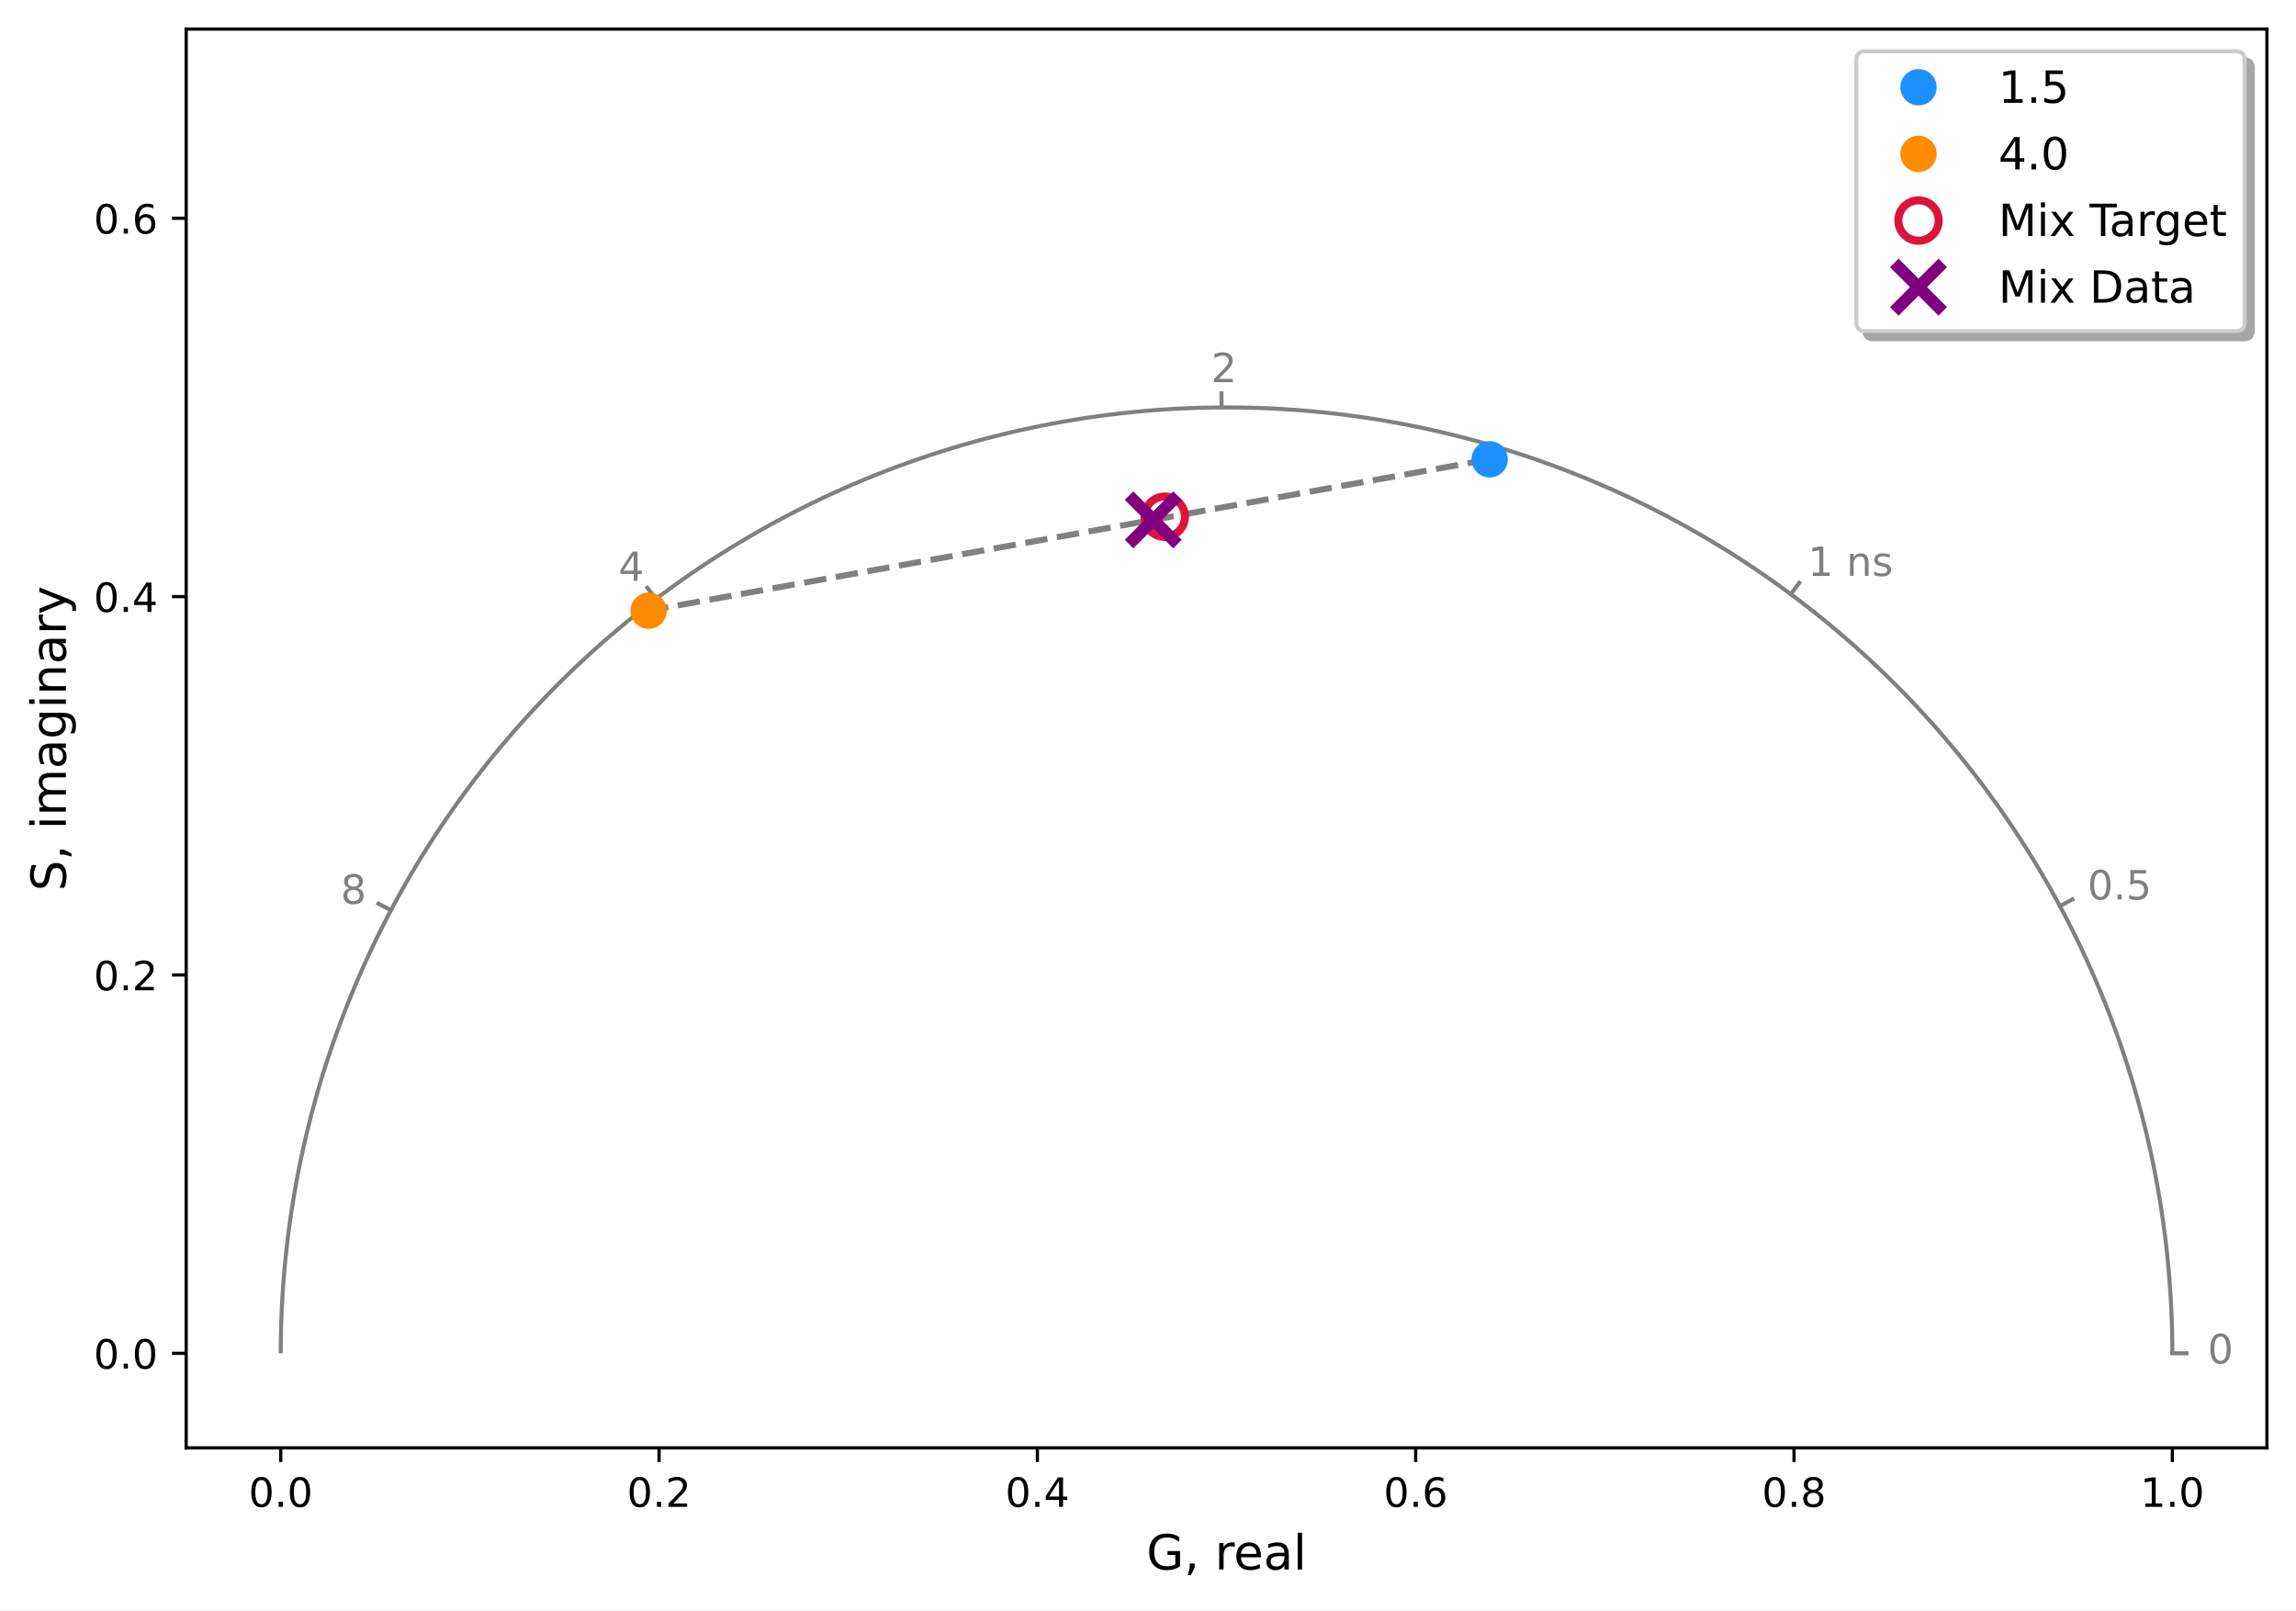
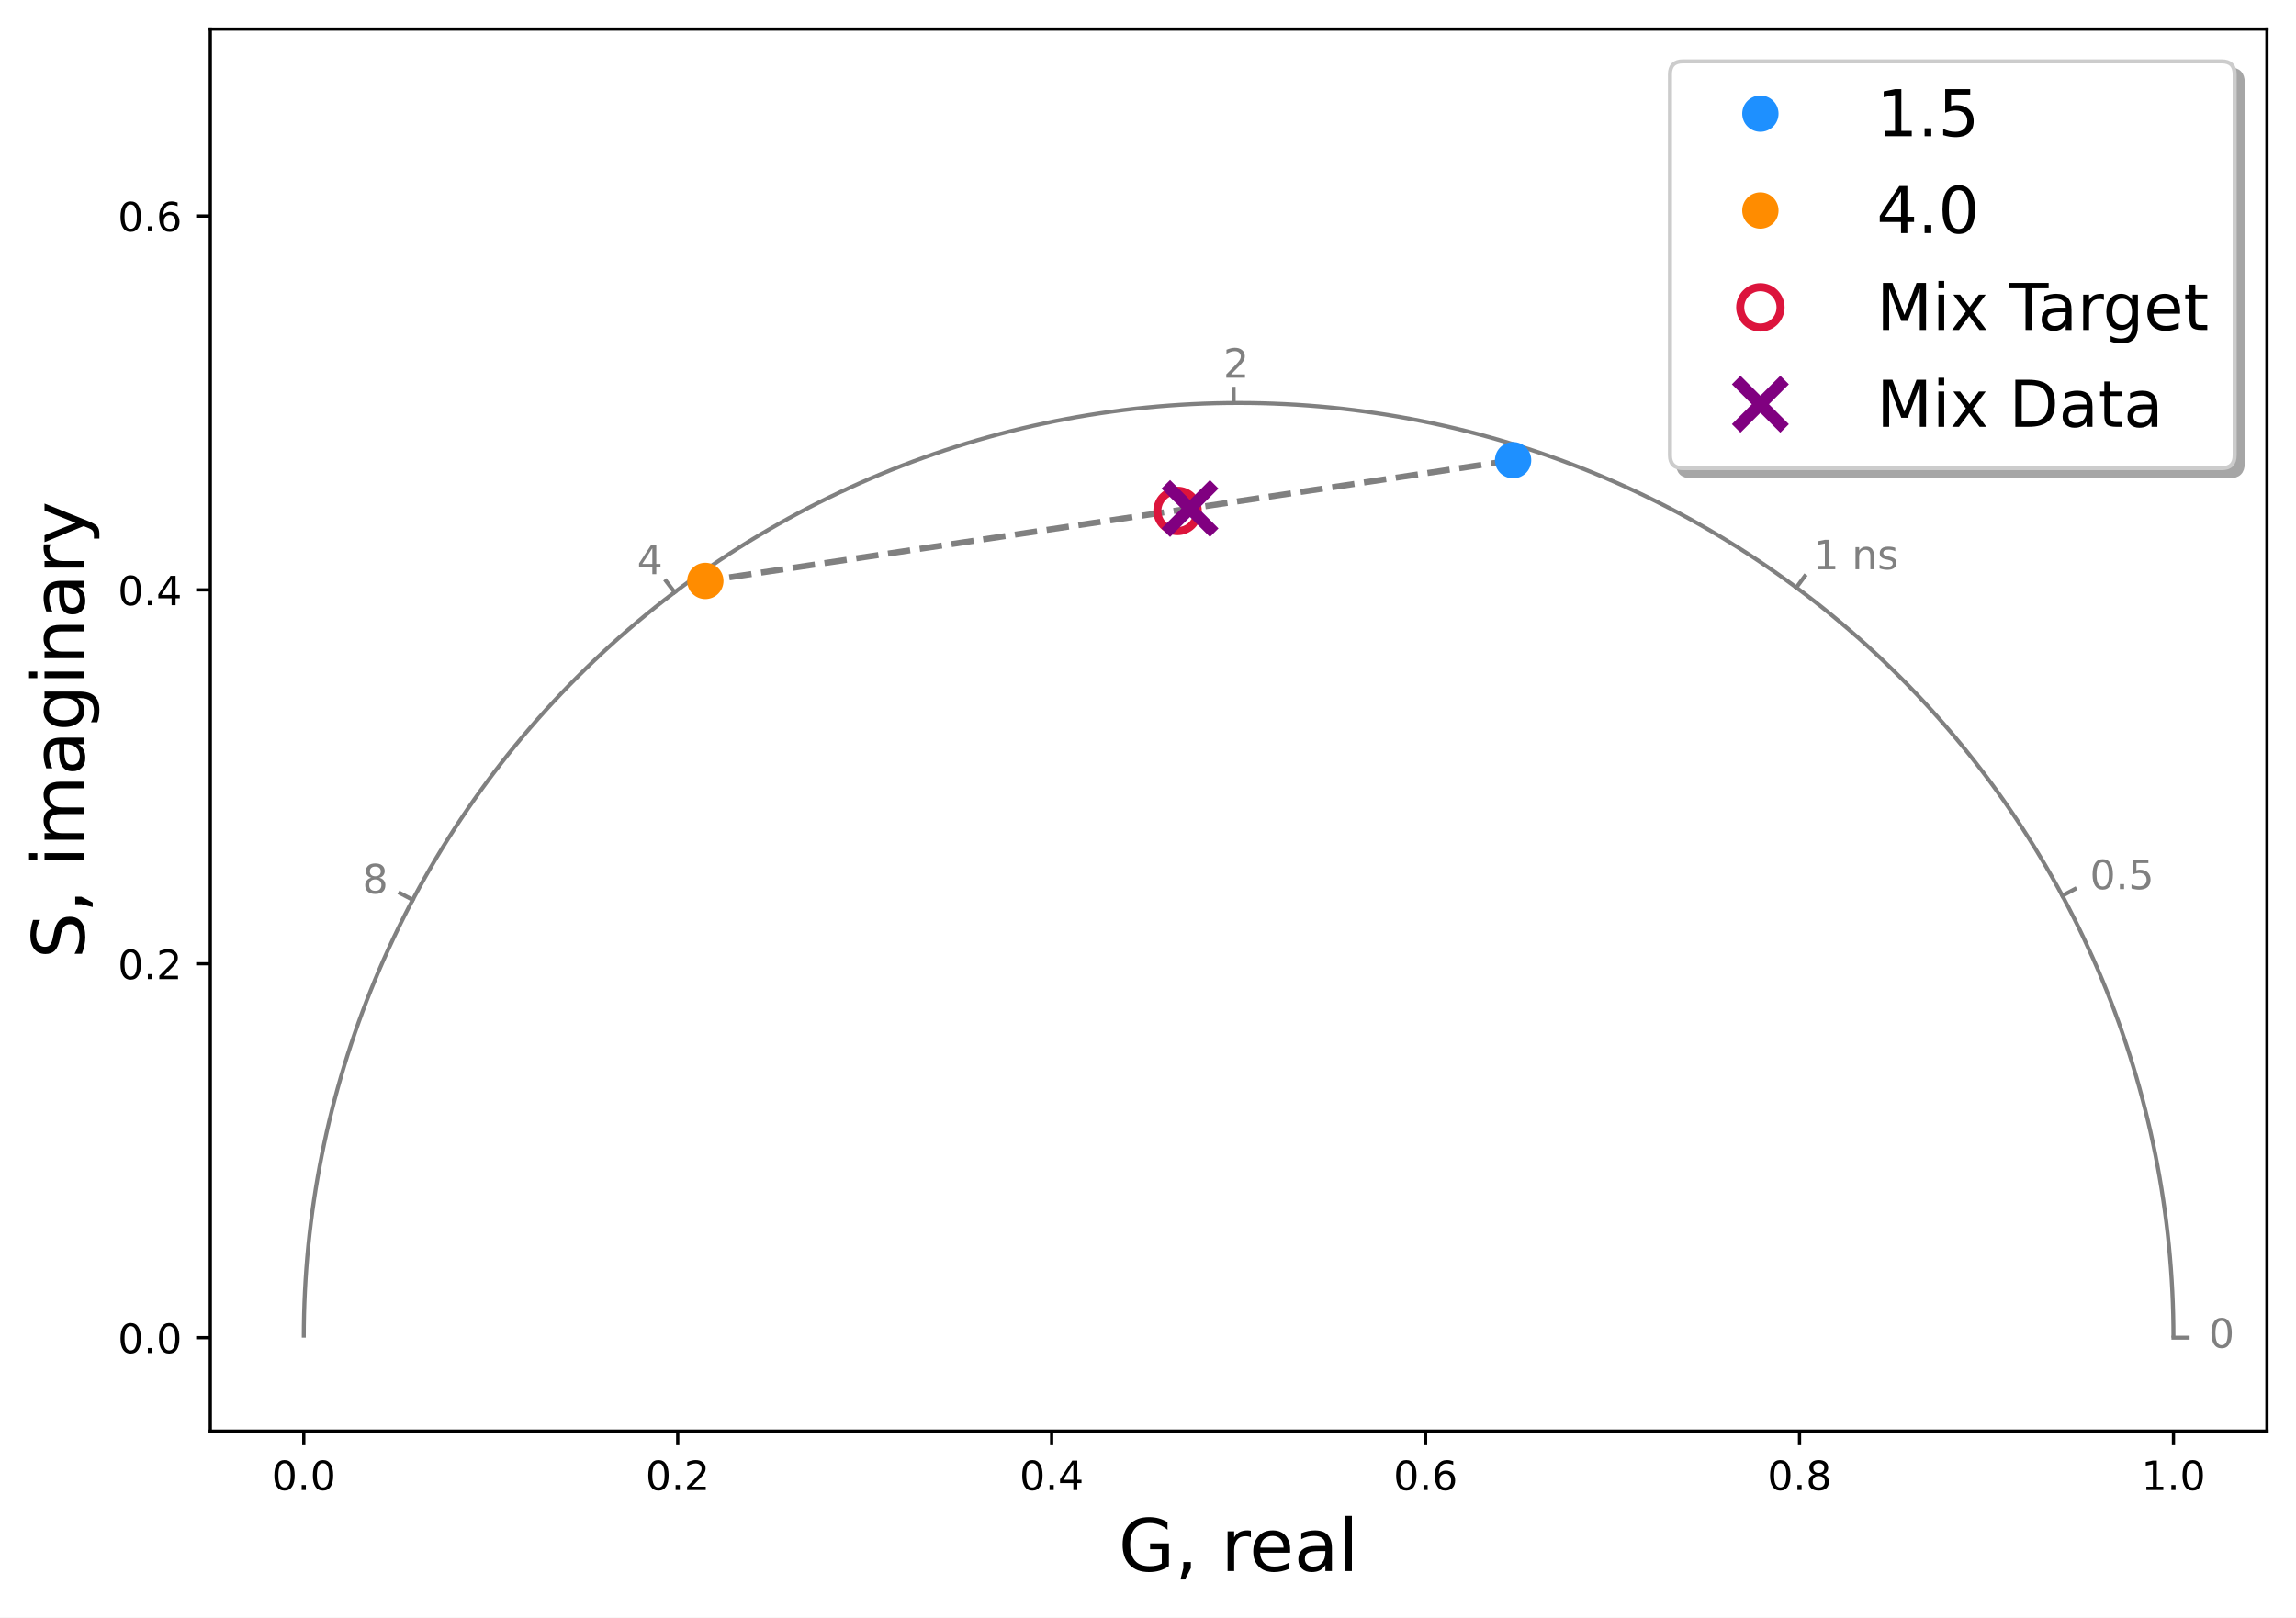
- <svg xmlns="http://www.w3.org/2000/svg" xmlns:xlink="http://www.w3.org/1999/xlink" width="568.621pt" height="398.754pt" viewBox="0 0 568.621 398.754" version="1.1">
+ <svg xmlns="http://www.w3.org/2000/svg" xmlns:xlink="http://www.w3.org/1999/xlink" width="568.86pt" height="400.826pt" viewBox="0 0 568.86 400.826" version="1.1">
  <defs>
    <style type="text/css">*{stroke-linejoin: round; stroke-linecap: butt}</style>
  </defs>
  <g id="figure_1">
    <g id="patch_1">
-       <path d="M 0 398.754  L 568.621 398.754  L 568.621 0  L 0 0  z " style="fill: #ffffff" />
+       <path d="M 0 400.826  L 568.86 400.826  L 568.86 0  L 0 0  z " style="fill: #ffffff" />
    </g>
    <g id="axes_1">
      <g id="patch_2">
-         <path d="M 46.104 358.553  L 561.421 358.553  L 561.421 7.2  L 46.104 7.2  z " style="fill: #ffffff" />
+         <path d="M 52.105 354.624  L 561.66 354.624  L 561.66 7.2  L 52.105 7.2  z " style="fill: #ffffff" />
      </g>
      <g id="line2d_1">
-         <path d="M 368.928 113.74  L 160.642 151.223  " clip-path="url(#pb2f915b8cf)" style="fill: none; stroke-dasharray: 5.55,2.4; stroke-dashoffset: 0; stroke: #808080; stroke-width: 1.5" />
+         <path d="M 374.886 114.03  L 174.755 143.951  " clip-path="url(#pb31dab078c)" style="fill: none; stroke-dasharray: 5.55,2.4; stroke-dashoffset: 0; stroke: #808080; stroke-width: 1.5" />
      </g>
      <g id="matplotlib.axis_1">
        <g id="xtick_1">
          <g id="line2d_2">
            <defs>
-               <path id="m8ce0645a5c" d="M 0 0  L 0 3.5  " style="stroke: #000000; stroke-width: 0.8" />
-             </defs>
-             <g>
-               <use xlink:href="#m8ce0645a5c" x="69.528" y="358.553" style="stroke: #000000; stroke-width: 0.8" />
+               <path id="m53e8ad2585" d="M 0 0  L 0 3.5  " style="stroke: #000000; stroke-width: 0.8" />
+             </defs>
+             <g>
+               <use xlink:href="#m53e8ad2585" x="75.266" y="354.624" style="stroke: #000000; stroke-width: 0.8" />
            </g>
          </g>
          <g id="text_1">
-             <g transform="translate(61.57601 373.1503) scale(0.1 -0.1)">
+             <g transform="translate(67.31459 369.2221) scale(0.1 -0.1)">
              <defs>
                <path id="DejaVuSans-13" d="M 2034 4250  Q 1547 4250 1301 3770  Q 1056 3291 1056 2328  Q 1056 1369 1301 889  Q 1547 409 2034 409  Q 2525 409 2770 889  Q 3016 1369 3016 2328  Q 3016 3291 2770 3770  Q 2525 4250 2034 4250  z M 2034 4750  Q 2819 4750 3233 4129  Q 3647 3509 3647 2328  Q 3647 1150 3233 529  Q 2819 -91 2034 -91  Q 1250 -91 836 529  Q 422 1150 422 2328  Q 422 3509 836 4129  Q 1250 4750 2034 4750  z " transform="scale(0.015625)" />
                <path id="DejaVuSans-11" d="M 684 794  L 1344 794  L 1344 0  L 684 0  L 684 794  z " transform="scale(0.015625)" />
              </defs>
              <use xlink:href="#DejaVuSans-13" />
              <use xlink:href="#DejaVuSans-11" transform="translate(63.625 0)" />
              <use xlink:href="#DejaVuSans-13" transform="translate(95.40625 0)" />
            </g>
          </g>
        </g>
        <g id="xtick_2">
          <g id="line2d_3">
            <g>
-               <use xlink:href="#m8ce0645a5c" x="163.222" y="358.553" style="stroke: #000000; stroke-width: 0.8" />
+               <use xlink:href="#m53e8ad2585" x="167.913" y="354.624" style="stroke: #000000; stroke-width: 0.8" />
            </g>
          </g>
          <g id="text_2">
-             <g transform="translate(155.27 373.1503) scale(0.1 -0.1)">
+             <g transform="translate(159.9611 369.2221) scale(0.1 -0.1)">
              <defs>
                <path id="DejaVuSans-15" d="M 1228 531  L 3431 531  L 3431 0  L 469 0  L 469 531  Q 828 903 1448 1529  Q 2069 2156 2228 2338  Q 2531 2678 2651 2914  Q 2772 3150 2772 3378  Q 2772 3750 2511 3984  Q 2250 4219 1831 4219  Q 1534 4219 1204 4116  Q 875 4013 500 3803  L 500 4441  Q 881 4594 1212 4672  Q 1544 4750 1819 4750  Q 2544 4750 2975 4387  Q 3406 4025 3406 3419  Q 3406 3131 3298 2873  Q 3191 2616 2906 2266  Q 2828 2175 2409 1742  Q 1991 1309 1228 531  z " transform="scale(0.015625)" />
              </defs>
              <use xlink:href="#DejaVuSans-13" />
              <use xlink:href="#DejaVuSans-11" transform="translate(63.625 0)" />
              <use xlink:href="#DejaVuSans-15" transform="translate(95.40625 0)" />
            </g>
          </g>
        </g>
        <g id="xtick_3">
          <g id="line2d_4">
            <g>
-               <use xlink:href="#m8ce0645a5c" x="256.916" y="358.553" style="stroke: #000000; stroke-width: 0.8" />
+               <use xlink:href="#m53e8ad2585" x="260.559" y="354.624" style="stroke: #000000; stroke-width: 0.8" />
            </g>
          </g>
          <g id="text_3">
-             <g transform="translate(248.9641 373.1503) scale(0.1 -0.1)">
+             <g transform="translate(252.6076 369.2221) scale(0.1 -0.1)">
              <defs>
                <path id="DejaVuSans-17" d="M 2419 4116  L 825 1625  L 2419 1625  L 2419 4116  z M 2253 4666  L 3047 4666  L 3047 1625  L 3713 1625  L 3713 1100  L 3047 1100  L 3047 0  L 2419 0  L 2419 1100  L 313 1100  L 313 1709  L 2253 4666  z " transform="scale(0.015625)" />
              </defs>
              <use xlink:href="#DejaVuSans-13" />
              <use xlink:href="#DejaVuSans-11" transform="translate(63.625 0)" />
              <use xlink:href="#DejaVuSans-17" transform="translate(95.40625 0)" />
            </g>
          </g>
        </g>
        <g id="xtick_4">
          <g id="line2d_5">
            <g>
-               <use xlink:href="#m8ce0645a5c" x="350.61" y="358.553" style="stroke: #000000; stroke-width: 0.8" />
+               <use xlink:href="#m53e8ad2585" x="353.206" y="354.624" style="stroke: #000000; stroke-width: 0.8" />
            </g>
          </g>
          <g id="text_4">
-             <g transform="translate(342.6581 373.1503) scale(0.1 -0.1)">
+             <g transform="translate(345.2541 369.2221) scale(0.1 -0.1)">
              <defs>
                <path id="DejaVuSans-19" d="M 2113 2584  Q 1688 2584 1439 2293  Q 1191 2003 1191 1497  Q 1191 994 1439 701  Q 1688 409 2113 409  Q 2538 409 2786 701  Q 3034 994 3034 1497  Q 3034 2003 2786 2293  Q 2538 2584 2113 2584  z M 3366 4563  L 3366 3988  Q 3128 4100 2886 4159  Q 2644 4219 2406 4219  Q 1781 4219 1451 3797  Q 1122 3375 1075 2522  Q 1259 2794 1537 2939  Q 1816 3084 2150 3084  Q 2853 3084 3261 2657  Q 3669 2231 3669 1497  Q 3669 778 3244 343  Q 2819 -91 2113 -91  Q 1303 -91 875 529  Q 447 1150 447 2328  Q 447 3434 972 4092  Q 1497 4750 2381 4750  Q 2619 4750 2861 4703  Q 3103 4656 3366 4563  z " transform="scale(0.015625)" />
              </defs>
              <use xlink:href="#DejaVuSans-13" />
              <use xlink:href="#DejaVuSans-11" transform="translate(63.625 0)" />
              <use xlink:href="#DejaVuSans-19" transform="translate(95.40625 0)" />
            </g>
          </g>
        </g>
        <g id="xtick_5">
          <g id="line2d_6">
            <g>
-               <use xlink:href="#m8ce0645a5c" x="444.304" y="358.553" style="stroke: #000000; stroke-width: 0.8" />
+               <use xlink:href="#m53e8ad2585" x="445.852" y="354.624" style="stroke: #000000; stroke-width: 0.8" />
            </g>
          </g>
          <g id="text_5">
-             <g transform="translate(436.3521 373.1503) scale(0.1 -0.1)">
+             <g transform="translate(437.9006 369.2221) scale(0.1 -0.1)">
              <defs>
                <path id="DejaVuSans-1b" d="M 2034 2216  Q 1584 2216 1326 1975  Q 1069 1734 1069 1313  Q 1069 891 1326 650  Q 1584 409 2034 409  Q 2484 409 2743 651  Q 3003 894 3003 1313  Q 3003 1734 2745 1975  Q 2488 2216 2034 2216  z M 1403 2484  Q 997 2584 770 2862  Q 544 3141 544 3541  Q 544 4100 942 4425  Q 1341 4750 2034 4750  Q 2731 4750 3128 4425  Q 3525 4100 3525 3541  Q 3525 3141 3298 2862  Q 3072 2584 2669 2484  Q 3125 2378 3379 2068  Q 3634 1759 3634 1313  Q 3634 634 3220 271  Q 2806 -91 2034 -91  Q 1263 -91 848 271  Q 434 634 434 1313  Q 434 1759 690 2068  Q 947 2378 1403 2484  z M 1172 3481  Q 1172 3119 1398 2916  Q 1625 2713 2034 2713  Q 2441 2713 2670 2916  Q 2900 3119 2900 3481  Q 2900 3844 2670 4047  Q 2441 4250 2034 4250  Q 1625 4250 1398 4047  Q 1172 3844 1172 3481  z " transform="scale(0.015625)" />
              </defs>
              <use xlink:href="#DejaVuSans-13" />
              <use xlink:href="#DejaVuSans-11" transform="translate(63.625 0)" />
              <use xlink:href="#DejaVuSans-1b" transform="translate(95.40625 0)" />
            </g>
          </g>
        </g>
        <g id="xtick_6">
          <g id="line2d_7">
            <g>
-               <use xlink:href="#m8ce0645a5c" x="537.998" y="358.553" style="stroke: #000000; stroke-width: 0.8" />
+               <use xlink:href="#m53e8ad2585" x="538.499" y="354.624" style="stroke: #000000; stroke-width: 0.8" />
            </g>
          </g>
          <g id="text_6">
-             <g transform="translate(530.0462 373.1503) scale(0.1 -0.1)">
+             <g transform="translate(530.5471 369.2221) scale(0.1 -0.1)">
              <defs>
                <path id="DejaVuSans-14" d="M 794 531  L 1825 531  L 1825 4091  L 703 3866  L 703 4441  L 1819 4666  L 2450 4666  L 2450 531  L 3481 531  L 3481 0  L 794 0  L 794 531  z " transform="scale(0.015625)" />
              </defs>
              <use xlink:href="#DejaVuSans-14" />
              <use xlink:href="#DejaVuSans-11" transform="translate(63.625 0)" />
              <use xlink:href="#DejaVuSans-13" transform="translate(95.40625 0)" />
            </g>
          </g>
        </g>
        <g id="text_7">
-           <g transform="translate(283.9298 388.6708) scale(0.12 -0.12)">
+           <g transform="translate(277.1332 389.3016) scale(0.18 -0.18)">
            <defs>
              <path id="DejaVuSans-2a" d="M 3809 666  L 3809 1919  L 2778 1919  L 2778 2438  L 4434 2438  L 4434 434  Q 4069 175 3628 42  Q 3188 -91 2688 -91  Q 1594 -91 976 548  Q 359 1188 359 2328  Q 359 3472 976 4111  Q 1594 4750 2688 4750  Q 3144 4750 3555 4637  Q 3966 4525 4313 4306  L 4313 3634  Q 3963 3931 3569 4081  Q 3175 4231 2741 4231  Q 1884 4231 1454 3753  Q 1025 3275 1025 2328  Q 1025 1384 1454 906  Q 1884 428 2741 428  Q 3075 428 3337 486  Q 3600 544 3809 666  z " transform="scale(0.015625)" />
              <path id="DejaVuSans-f" d="M 750 794  L 1409 794  L 1409 256  L 897 -744  L 494 -744  L 750 256  L 750 794  z " transform="scale(0.015625)" />
              <path id="DejaVuSans-3" transform="scale(0.015625)" />
              <path id="DejaVuSans-55" d="M 2631 2963  Q 2534 3019 2420 3045  Q 2306 3072 2169 3072  Q 1681 3072 1420 2755  Q 1159 2438 1159 1844  L 1159 0  L 581 0  L 581 3500  L 1159 3500  L 1159 2956  Q 1341 3275 1631 3429  Q 1922 3584 2338 3584  Q 2397 3584 2469 3576  Q 2541 3569 2628 3553  L 2631 2963  z " transform="scale(0.015625)" />
              <path id="DejaVuSans-48" d="M 3597 1894  L 3597 1613  L 953 1613  Q 991 1019 1311 708  Q 1631 397 2203 397  Q 2534 397 2845 478  Q 3156 559 3463 722  L 3463 178  Q 3153 47 2828 -22  Q 2503 -91 2169 -91  Q 1331 -91 842 396  Q 353 884 353 1716  Q 353 2575 817 3079  Q 1281 3584 2069 3584  Q 2775 3584 3186 3129  Q 3597 2675 3597 1894  z M 3022 2063  Q 3016 2534 2758 2815  Q 2500 3097 2075 3097  Q 1594 3097 1305 2825  Q 1016 2553 972 2059  L 3022 2063  z " transform="scale(0.015625)" />
              <path id="DejaVuSans-44" d="M 2194 1759  Q 1497 1759 1228 1600  Q 959 1441 959 1056  Q 959 750 1161 570  Q 1363 391 1709 391  Q 2188 391 2477 730  Q 2766 1069 2766 1631  L 2766 1759  L 2194 1759  z M 3341 1997  L 3341 0  L 2766 0  L 2766 531  Q 2569 213 2275 61  Q 1981 -91 1556 -91  Q 1019 -91 701 211  Q 384 513 384 1019  Q 384 1609 779 1909  Q 1175 2209 1959 2209  L 2766 2209  L 2766 2266  Q 2766 2663 2505 2880  Q 2244 3097 1772 3097  Q 1472 3097 1187 3025  Q 903 2953 641 2809  L 641 3341  Q 956 3463 1253 3523  Q 1550 3584 1831 3584  Q 2591 3584 2966 3190  Q 3341 2797 3341 1997  z " transform="scale(0.015625)" />
              <path id="DejaVuSans-4f" d="M 603 4863  L 1178 4863  L 1178 0  L 603 0  L 603 4863  z " transform="scale(0.015625)" />
            </defs>
            <use xlink:href="#DejaVuSans-2a" />
            <use xlink:href="#DejaVuSans-f" transform="translate(77.48438 0)" />
            <use xlink:href="#DejaVuSans-3" transform="translate(109.2656 0)" />
            <use xlink:href="#DejaVuSans-55" transform="translate(141.0469 0)" />
            <use xlink:href="#DejaVuSans-48" transform="translate(179.9531 0)" />
            <use xlink:href="#DejaVuSans-44" transform="translate(241.4844 0)" />
            <use xlink:href="#DejaVuSans-4f" transform="translate(302.7656 0)" />
          </g>
        </g>
      </g>
      <g id="matplotlib.axis_2">
        <g id="ytick_1">
          <g id="line2d_8">
            <defs>
-               <path id="m04dc7cc524" d="M 0 0  L -3.5 0  " style="stroke: #000000; stroke-width: 0.8" />
-             </defs>
-             <g>
-               <use xlink:href="#m04dc7cc524" x="46.104" y="335.129" style="stroke: #000000; stroke-width: 0.8" />
+               <path id="m46a7eeb262" d="M 0 0  L -3.5 0  " style="stroke: #000000; stroke-width: 0.8" />
+             </defs>
+             <g>
+               <use xlink:href="#m46a7eeb262" x="52.105" y="331.463" style="stroke: #000000; stroke-width: 0.8" />
            </g>
          </g>
          <g id="text_8">
-             <g transform="translate(23.20094 338.9279) scale(0.1 -0.1)">
+             <g transform="translate(29.20141 335.2616) scale(0.1 -0.1)">
              <use xlink:href="#DejaVuSans-13" />
              <use xlink:href="#DejaVuSans-11" transform="translate(63.625 0)" />
              <use xlink:href="#DejaVuSans-13" transform="translate(95.40625 0)" />
            </g>
          </g>
        </g>
        <g id="ytick_2">
          <g id="line2d_9">
            <g>
-               <use xlink:href="#m04dc7cc524" x="46.104" y="241.435" style="stroke: #000000; stroke-width: 0.8" />
+               <use xlink:href="#m46a7eeb262" x="52.105" y="238.816" style="stroke: #000000; stroke-width: 0.8" />
            </g>
          </g>
          <g id="text_9">
-             <g transform="translate(23.20094 245.2339) scale(0.1 -0.1)">
+             <g transform="translate(29.20141 242.6151) scale(0.1 -0.1)">
              <use xlink:href="#DejaVuSans-13" />
              <use xlink:href="#DejaVuSans-11" transform="translate(63.625 0)" />
              <use xlink:href="#DejaVuSans-15" transform="translate(95.40625 0)" />
            </g>
          </g>
        </g>
        <g id="ytick_3">
          <g id="line2d_10">
            <g>
-               <use xlink:href="#m04dc7cc524" x="46.104" y="147.741" style="stroke: #000000; stroke-width: 0.8" />
+               <use xlink:href="#m46a7eeb262" x="52.105" y="146.17" style="stroke: #000000; stroke-width: 0.8" />
            </g>
          </g>
          <g id="text_10">
-             <g transform="translate(23.20094 151.5399) scale(0.1 -0.1)">
+             <g transform="translate(29.20141 149.9686) scale(0.1 -0.1)">
              <use xlink:href="#DejaVuSans-13" />
              <use xlink:href="#DejaVuSans-11" transform="translate(63.625 0)" />
              <use xlink:href="#DejaVuSans-17" transform="translate(95.40625 0)" />
            </g>
          </g>
        </g>
        <g id="ytick_4">
          <g id="line2d_11">
            <g>
-               <use xlink:href="#m04dc7cc524" x="46.104" y="54.047" style="stroke: #000000; stroke-width: 0.8" />
+               <use xlink:href="#m46a7eeb262" x="52.105" y="53.523" style="stroke: #000000; stroke-width: 0.8" />
            </g>
          </g>
          <g id="text_11">
-             <g transform="translate(23.20094 57.84584) scale(0.1 -0.1)">
+             <g transform="translate(29.20141 57.32208) scale(0.1 -0.1)">
              <use xlink:href="#DejaVuSans-13" />
              <use xlink:href="#DejaVuSans-11" transform="translate(63.625 0)" />
              <use xlink:href="#DejaVuSans-19" transform="translate(95.40625 0)" />
            </g>
          </g>
        </g>
        <g id="text_12">
-           <g transform="translate(16.31812 220.6604) rotate(-90) scale(0.12 -0.12)">
+           <g transform="translate(20.87719 237.5883) rotate(-90) scale(0.18 -0.18)">
            <defs>
              <path id="DejaVuSans-36" d="M 3425 4513  L 3425 3897  Q 3066 4069 2747 4153  Q 2428 4238 2131 4238  Q 1616 4238 1336 4038  Q 1056 3838 1056 3469  Q 1056 3159 1242 3001  Q 1428 2844 1947 2747  L 2328 2669  Q 3034 2534 3370 2195  Q 3706 1856 3706 1288  Q 3706 609 3251 259  Q 2797 -91 1919 -91  Q 1588 -91 1214 -16  Q 841 59 441 206  L 441 856  Q 825 641 1194 531  Q 1563 422 1919 422  Q 2459 422 2753 634  Q 3047 847 3047 1241  Q 3047 1584 2836 1778  Q 2625 1972 2144 2069  L 1759 2144  Q 1053 2284 737 2584  Q 422 2884 422 3419  Q 422 4038 858 4394  Q 1294 4750 2059 4750  Q 2388 4750 2728 4690  Q 3069 4631 3425 4513  z " transform="scale(0.015625)" />
              <path id="DejaVuSans-4c" d="M 603 3500  L 1178 3500  L 1178 0  L 603 0  L 603 3500  z M 603 4863  L 1178 4863  L 1178 4134  L 603 4134  L 603 4863  z " transform="scale(0.015625)" />
              <path id="DejaVuSans-50" d="M 3328 2828  Q 3544 3216 3844 3400  Q 4144 3584 4550 3584  Q 5097 3584 5394 3201  Q 5691 2819 5691 2113  L 5691 0  L 5113 0  L 5113 2094  Q 5113 2597 4934 2840  Q 4756 3084 4391 3084  Q 3944 3084 3684 2787  Q 3425 2491 3425 1978  L 3425 0  L 2847 0  L 2847 2094  Q 2847 2600 2669 2842  Q 2491 3084 2119 3084  Q 1678 3084 1418 2786  Q 1159 2488 1159 1978  L 1159 0  L 581 0  L 581 3500  L 1159 3500  L 1159 2956  Q 1356 3278 1631 3431  Q 1906 3584 2284 3584  Q 2666 3584 2933 3390  Q 3200 3197 3328 2828  z " transform="scale(0.015625)" />
              <path id="DejaVuSans-4a" d="M 2906 1791  Q 2906 2416 2648 2759  Q 2391 3103 1925 3103  Q 1463 3103 1205 2759  Q 947 2416 947 1791  Q 947 1169 1205 825  Q 1463 481 1925 481  Q 2391 481 2648 825  Q 2906 1169 2906 1791  z M 3481 434  Q 3481 -459 3084 -895  Q 2688 -1331 1869 -1331  Q 1566 -1331 1297 -1286  Q 1028 -1241 775 -1147  L 775 -588  Q 1028 -725 1275 -790  Q 1522 -856 1778 -856  Q 2344 -856 2625 -561  Q 2906 -266 2906 331  L 2906 616  Q 2728 306 2450 153  Q 2172 0 1784 0  Q 1141 0 747 490  Q 353 981 353 1791  Q 353 2603 747 3093  Q 1141 3584 1784 3584  Q 2172 3584 2450 3431  Q 2728 3278 2906 2969  L 2906 3500  L 3481 3500  L 3481 434  z " transform="scale(0.015625)" />
              <path id="DejaVuSans-51" d="M 3513 2113  L 3513 0  L 2938 0  L 2938 2094  Q 2938 2591 2744 2837  Q 2550 3084 2163 3084  Q 1697 3084 1428 2787  Q 1159 2491 1159 1978  L 1159 0  L 581 0  L 581 3500  L 1159 3500  L 1159 2956  Q 1366 3272 1645 3428  Q 1925 3584 2291 3584  Q 2894 3584 3203 3211  Q 3513 2838 3513 2113  z " transform="scale(0.015625)" />
              <path id="DejaVuSans-5c" d="M 2059 -325  Q 1816 -950 1584 -1140  Q 1353 -1331 966 -1331  L 506 -1331  L 506 -850  L 844 -850  Q 1081 -850 1212 -737  Q 1344 -625 1503 -206  L 1606 56  L 191 3500  L 800 3500  L 1894 763  L 2988 3500  L 3597 3500  L 2059 -325  z " transform="scale(0.015625)" />
            </defs>
            <use xlink:href="#DejaVuSans-36" />
            <use xlink:href="#DejaVuSans-f" transform="translate(63.48438 0)" />
            <use xlink:href="#DejaVuSans-3" transform="translate(95.26562 0)" />
            <use xlink:href="#DejaVuSans-4c" transform="translate(127.0469 0)" />
            <use xlink:href="#DejaVuSans-50" transform="translate(154.8281 0)" />
            <use xlink:href="#DejaVuSans-44" transform="translate(252.2344 0)" />
            <use xlink:href="#DejaVuSans-4a" transform="translate(313.5156 0)" />
            <use xlink:href="#DejaVuSans-4c" transform="translate(377 0)" />
            <use xlink:href="#DejaVuSans-51" transform="translate(404.7812 0)" />
            <use xlink:href="#DejaVuSans-44" transform="translate(468.1562 0)" />
            <use xlink:href="#DejaVuSans-55" transform="translate(529.4375 0)" />
            <use xlink:href="#DejaVuSans-5c" transform="translate(570.5469 0)" />
          </g>
        </g>
      </g>
      <g id="patch_3">
-         <path d="M 537.998 335.129  C 537.998 273.03 513.303 213.411 469.392 169.5  C 425.481 125.589 365.862 100.894 303.763 100.894  C 241.663 100.894 182.044 125.589 138.133 169.5  C 94.223 213.411 69.528 273.03 69.528 335.129  " clip-path="url(#pb2f915b8cf)" style="fill: none; stroke: #808080; stroke-linejoin: miter" />
+         <path d="M 538.499 331.463  C 538.499 270.058 514.08 211.105 470.66 167.685  C 427.24 124.266 368.287 99.847 306.882 99.847  C 245.478 99.847 186.525 124.266 143.105 167.685  C 99.685 211.105 75.266 270.058 75.266 331.463  " clip-path="url(#pb31dab078c)" style="fill: none; stroke: #808080; stroke-linejoin: miter" />
      </g>
      <g id="line2d_12">
-         <path d="M 537.998 335.129  L 541.498 335.129  M 510.165 224.385  L 513.249 222.73  M 443.507 147.146  L 445.595 144.338  M 302.522 100.897  L 302.504 97.397  M 162.43 148.337  L 160.318 145.546  M 96.811 225.415  L 93.719 223.776  " clip-path="url(#pb2f915b8cf)" style="fill: none; stroke: #808080; stroke-linecap: square" />
-         <g clip-path="url(#pb2f915b8cf)">
-           <g style="fill: #808080" transform="translate(546.7477 337.6291) scale(0.1 -0.1)">
+         <path d="M 538.499 331.463  L 541.999 331.463  M 510.977 221.957  L 514.061 220.302  M 445.065 145.582  L 447.153 142.773  M 305.656 99.85  L 305.637 96.35  M 167.13 146.759  L 165.018 143.968  M 102.245 222.975  L 99.152 221.336  " clip-path="url(#pb31dab078c)" style="fill: none; stroke: #808080; stroke-linecap: square" />
+         <g clip-path="url(#pb31dab078c)">
+           <g style="fill: #808080" transform="translate(547.2487 333.9628) scale(0.1 -0.1)">
            <use xlink:href="#DejaVuSans-13" />
          </g>
        </g>
-         <g clip-path="url(#pb2f915b8cf)">
-           <g style="fill: #808080" transform="translate(516.9838 222.748) scale(0.1 -0.1)">
+         <g clip-path="url(#pb31dab078c)">
+           <g style="fill: #808080" transform="translate(517.7959 220.3198) scale(0.1 -0.1)">
            <defs>
              <path id="DejaVuSans-18" d="M 691 4666  L 3169 4666  L 3169 4134  L 1269 4134  L 1269 2991  Q 1406 3038 1543 3061  Q 1681 3084 1819 3084  Q 2600 3084 3056 2656  Q 3513 2228 3513 1497  Q 3513 744 3044 326  Q 2575 -91 1722 -91  Q 1428 -91 1123 -41  Q 819 9 494 109  L 494 744  Q 775 591 1075 516  Q 1375 441 1709 441  Q 2250 441 2565 725  Q 2881 1009 2881 1497  Q 2881 1984 2565 2268  Q 2250 2553 1709 2553  Q 1456 2553 1204 2497  Q 953 2441 691 2322  L 691 4666  z " transform="scale(0.015625)" />
            </defs>
            <use xlink:href="#DejaVuSans-13" />
            <use xlink:href="#DejaVuSans-11" transform="translate(63.625 0)" />
            <use xlink:href="#DejaVuSans-18" transform="translate(95.40625 0)" />
          </g>
        </g>
-         <g clip-path="url(#pb2f915b8cf)">
-           <g style="fill: #808080" transform="translate(447.7191 142.6242) scale(0.1 -0.1)">
+         <g clip-path="url(#pb31dab078c)">
+           <g style="fill: #808080" transform="translate(449.2764 141.0595) scale(0.1 -0.1)">
            <defs>
              <path id="DejaVuSans-56" d="M 2834 3397  L 2834 2853  Q 2591 2978 2328 3040  Q 2066 3103 1784 3103  Q 1356 3103 1142 2972  Q 928 2841 928 2578  Q 928 2378 1081 2264  Q 1234 2150 1697 2047  L 1894 2003  Q 2506 1872 2764 1633  Q 3022 1394 3022 966  Q 3022 478 2636 193  Q 2250 -91 1575 -91  Q 1294 -91 989 -36  Q 684 19 347 128  L 347 722  Q 666 556 975 473  Q 1284 391 1588 391  Q 1994 391 2212 530  Q 2431 669 2431 922  Q 2431 1156 2273 1281  Q 2116 1406 1581 1522  L 1381 1569  Q 847 1681 609 1914  Q 372 2147 372 2553  Q 372 3047 722 3315  Q 1072 3584 1716 3584  Q 2034 3584 2315 3537  Q 2597 3491 2834 3397  z " transform="scale(0.015625)" />
            </defs>
            <use xlink:href="#DejaVuSans-14" />
            <use xlink:href="#DejaVuSans-3" transform="translate(63.625 0)" />
            <use xlink:href="#DejaVuSans-51" transform="translate(95.40625 0)" />
            <use xlink:href="#DejaVuSans-56" transform="translate(158.7812 0)" />
          </g>
        </g>
-         <g clip-path="url(#pb2f915b8cf)">
-           <g style="fill: #808080" transform="translate(299.9627 94.64744) scale(0.1 -0.1)">
+         <g clip-path="url(#pb31dab078c)">
+           <g style="fill: #808080" transform="translate(303.0963 93.59988) scale(0.1 -0.1)">
            <use xlink:href="#DejaVuSans-15" />
          </g>
        </g>
-         <g clip-path="url(#pb2f915b8cf)">
-           <g style="fill: #808080" transform="translate(153.1423 143.8594) scale(0.1 -0.1)">
+         <g clip-path="url(#pb31dab078c)">
+           <g style="fill: #808080" transform="translate(157.8422 142.2815) scale(0.1 -0.1)">
            <use xlink:href="#DejaVuSans-17" />
          </g>
        </g>
-         <g clip-path="url(#pb2f915b8cf)">
-           <g style="fill: #808080" transform="translate(84.37162 223.8166) scale(0.1 -0.1)">
+         <g clip-path="url(#pb31dab078c)">
+           <g style="fill: #808080" transform="translate(89.80517 221.3769) scale(0.1 -0.1)">
            <use xlink:href="#DejaVuSans-1b" />
          </g>
        </g>
      </g>
      <g id="line2d_13">
        <defs>
-           <path id="ma8ca308956" d="M 0 5  C 1.326 5 2.598 4.473 3.536 3.536  C 4.473 2.598 5 1.326 5 0  C 5 -1.326 4.473 -2.598 3.536 -3.536  C 2.598 -4.473 1.326 -5 0 -5  C -1.326 -5 -2.598 -4.473 -3.536 -3.536  C -4.473 -2.598 -5 -1.326 -5 0  C -5 1.326 -4.473 2.598 -3.536 3.536  C -2.598 4.473 -1.326 5 0 5  z " style="stroke: #dc143c; stroke-width: 2" />
+           <path id="m358533bcef" d="M 0 5  C 1.326 5 2.598 4.473 3.536 3.536  C 4.473 2.598 5 1.326 5 0  C 5 -1.326 4.473 -2.598 3.536 -3.536  C 2.598 -4.473 1.326 -5 0 -5  C -1.326 -5 -2.598 -4.473 -3.536 -3.536  C -4.473 -2.598 -5 -1.326 -5 0  C -5 1.326 -4.473 2.598 -3.536 3.536  C -2.598 4.473 -1.326 5 0 5  z " style="stroke: #dc143c; stroke-width: 2" />
        </defs>
-         <g clip-path="url(#pb2f915b8cf)">
-           <use xlink:href="#ma8ca308956" x="288.458" y="127.958" style="fill-opacity: 0; stroke: #dc143c; stroke-width: 2" />
+         <g clip-path="url(#pb31dab078c)">
+           <use xlink:href="#m358533bcef" x="291.749" y="126.608" style="fill-opacity: 0; stroke: #dc143c; stroke-width: 2" />
        </g>
      </g>
      <g id="patch_4">
-         <path d="M 46.104 358.553  L 46.104 7.2  " style="fill: none; stroke: #000000; stroke-width: 0.8; stroke-linejoin: miter; stroke-linecap: square" />
+         <path d="M 52.105 354.624  L 52.105 7.2  " style="fill: none; stroke: #000000; stroke-width: 0.8; stroke-linejoin: miter; stroke-linecap: square" />
      </g>
      <g id="patch_5">
-         <path d="M 561.421 358.553  L 561.421 7.2  " style="fill: none; stroke: #000000; stroke-width: 0.8; stroke-linejoin: miter; stroke-linecap: square" />
+         <path d="M 561.66 354.624  L 561.66 7.2  " style="fill: none; stroke: #000000; stroke-width: 0.8; stroke-linejoin: miter; stroke-linecap: square" />
      </g>
      <g id="patch_6">
-         <path d="M 46.104 358.553  L 561.421 358.553  " style="fill: none; stroke: #000000; stroke-width: 0.8; stroke-linejoin: miter; stroke-linecap: square" />
+         <path d="M 52.105 354.624  L 561.66 354.624  " style="fill: none; stroke: #000000; stroke-width: 0.8; stroke-linejoin: miter; stroke-linecap: square" />
      </g>
      <g id="patch_7">
-         <path d="M 46.104 7.2  L 561.421 7.2  " style="fill: none; stroke: #000000; stroke-width: 0.8; stroke-linejoin: miter; stroke-linecap: square" />
+         <path d="M 52.105 7.2  L 561.66 7.2  " style="fill: none; stroke: #000000; stroke-width: 0.8; stroke-linejoin: miter; stroke-linecap: square" />
      </g>
      <g id="line2d_14">
        <defs>
-           <path id="m0a6b750acb" d="M 0 4  C 1.061 4 2.078 3.579 2.828 2.828  C 3.579 2.078 4 1.061 4 0  C 4 -1.061 3.579 -2.078 2.828 -2.828  C 2.078 -3.579 1.061 -4 0 -4  C -1.061 -4 -2.078 -3.579 -2.828 -2.828  C -3.579 -2.078 -4 -1.061 -4 0  C -4 1.061 -3.579 2.078 -2.828 2.828  C -2.078 3.579 -1.061 4 0 4  z " style="stroke: #1e90ff" />
+           <path id="m7f8ccd72b0" d="M 0 4  C 1.061 4 2.078 3.579 2.828 2.828  C 3.579 2.078 4 1.061 4 0  C 4 -1.061 3.579 -2.078 2.828 -2.828  C 2.078 -3.579 1.061 -4 0 -4  C -1.061 -4 -2.078 -3.579 -2.828 -2.828  C -3.579 -2.078 -4 -1.061 -4 0  C -4 1.061 -3.579 2.078 -2.828 2.828  C -2.078 3.579 -1.061 4 0 4  z " style="stroke: #1e90ff" />
        </defs>
-         <g clip-path="url(#pb2f915b8cf)">
-           <use xlink:href="#m0a6b750acb" x="368.928" y="113.74" style="fill: #1e90ff; stroke: #1e90ff" />
+         <g clip-path="url(#pb31dab078c)">
+           <use xlink:href="#m7f8ccd72b0" x="374.886" y="114.03" style="fill: #1e90ff; stroke: #1e90ff" />
        </g>
      </g>
      <g id="line2d_15">
        <defs>
-           <path id="m79d4596585" d="M 0 4  C 1.061 4 2.078 3.579 2.828 2.828  C 3.579 2.078 4 1.061 4 0  C 4 -1.061 3.579 -2.078 2.828 -2.828  C 2.078 -3.579 1.061 -4 0 -4  C -1.061 -4 -2.078 -3.579 -2.828 -2.828  C -3.579 -2.078 -4 -1.061 -4 0  C -4 1.061 -3.579 2.078 -2.828 2.828  C -2.078 3.579 -1.061 4 0 4  z " style="stroke: #ff8c00" />
+           <path id="mc1171017da" d="M 0 4  C 1.061 4 2.078 3.579 2.828 2.828  C 3.579 2.078 4 1.061 4 0  C 4 -1.061 3.579 -2.078 2.828 -2.828  C 2.078 -3.579 1.061 -4 0 -4  C -1.061 -4 -2.078 -3.579 -2.828 -2.828  C -3.579 -2.078 -4 -1.061 -4 0  C -4 1.061 -3.579 2.078 -2.828 2.828  C -2.078 3.579 -1.061 4 0 4  z " style="stroke: #ff8c00" />
        </defs>
-         <g clip-path="url(#pb2f915b8cf)">
-           <use xlink:href="#m79d4596585" x="160.642" y="151.223" style="fill: #ff8c00; stroke: #ff8c00" />
+         <g clip-path="url(#pb31dab078c)">
+           <use xlink:href="#mc1171017da" x="174.755" y="143.951" style="fill: #ff8c00; stroke: #ff8c00" />
        </g>
      </g>
      <g id="line2d_16">
        <defs>
-           <path id="mbe047af6fc" d="M -6 6  L 6 -6  M -6 -6  L 6 6  " style="stroke: #800080; stroke-width: 3" />
+           <path id="m5689f3333f" d="M -6 6  L 6 -6  M -6 -6  L 6 6  " style="stroke: #800080; stroke-width: 3" />
        </defs>
-         <g clip-path="url(#pb2f915b8cf)">
-           <use xlink:href="#mbe047af6fc" x="285.613" y="128.734" style="fill: #800080; stroke: #800080; stroke-width: 3" />
+         <g clip-path="url(#pb31dab078c)">
+           <use xlink:href="#m5689f3333f" x="294.833" y="125.999" style="fill: #800080; stroke: #800080; stroke-width: 3" />
        </g>
      </g>
      <g id="legend_1">
        <g id="patch_8">
-           <path d="M 463.935 84.003  L 555.721 84.003  Q 557.921 84.003 557.921 81.803  L 557.921 16.9  Q 557.921 14.7 555.721 14.7  L 463.935 14.7  Q 461.735 14.7 461.735 16.9  L 461.735 81.803  Q 461.735 84.003 463.935 84.003  z " style="fill: #4d4d4d; opacity: 0.5; stroke: #4d4d4d; stroke-linejoin: miter" />
+           <path d="M 418.953 118.005  L 552.46 118.005  Q 555.66 118.005 555.66 114.805  L 555.66 20.4  Q 555.66 17.2 552.46 17.2  L 418.953 17.2  Q 415.753 17.2 415.753 20.4  L 415.753 114.805  Q 415.753 118.005 418.953 118.005  z " style="fill: #4d4d4d; opacity: 0.5; stroke: #4d4d4d; stroke-linejoin: miter" />
        </g>
        <g id="patch_9">
-           <path d="M 461.935 82.003  L 553.721 82.003  Q 555.921 82.003 555.921 79.803  L 555.921 14.9  Q 555.921 12.7 553.721 12.7  L 461.935 12.7  Q 459.735 12.7 459.735 14.9  L 459.735 79.803  Q 459.735 82.003 461.935 82.003  z " style="fill: #ffffff; stroke: #cccccc; stroke-linejoin: miter" />
+           <path d="M 416.953 116.005  L 550.46 116.005  Q 553.66 116.005 553.66 112.805  L 553.66 18.4  Q 553.66 15.2 550.46 15.2  L 416.953 15.2  Q 413.753 15.2 413.753 18.4  L 413.753 112.805  Q 413.753 116.005 416.953 116.005  z " style="fill: #ffffff; stroke: #cccccc; stroke-linejoin: miter" />
        </g>
        <g id="line2d_17">
          <g>
-             <use xlink:href="#m0a6b750acb" x="475.135" y="21.608" style="fill: #1e90ff; stroke: #1e90ff" />
+             <use xlink:href="#m7f8ccd72b0" x="436.153" y="28.157" style="fill: #1e90ff; stroke: #1e90ff" />
          </g>
        </g>
        <g id="text_13">
-           <g transform="translate(494.9348 25.45828) scale(0.11 -0.11)">
+           <g transform="translate(464.9528 33.7575) scale(0.16 -0.16)">
            <use xlink:href="#DejaVuSans-14" />
            <use xlink:href="#DejaVuSans-11" transform="translate(63.625 0)" />
            <use xlink:href="#DejaVuSans-18" transform="translate(95.40625 0)" />
          </g>
        </g>
        <g id="line2d_18">
          <g>
-             <use xlink:href="#m79d4596585" x="475.135" y="38.109" style="fill: #ff8c00; stroke: #ff8c00" />
+             <use xlink:href="#mc1171017da" x="436.153" y="52.159" style="fill: #ff8c00; stroke: #ff8c00" />
          </g>
        </g>
        <g id="text_14">
-           <g transform="translate(494.9348 41.95914) scale(0.11 -0.11)">
+           <g transform="translate(464.9528 57.75875) scale(0.16 -0.16)">
            <use xlink:href="#DejaVuSans-17" />
            <use xlink:href="#DejaVuSans-11" transform="translate(63.625 0)" />
            <use xlink:href="#DejaVuSans-13" transform="translate(95.40625 0)" />
          </g>
        </g>
        <g id="line2d_19">
          <g>
-             <use xlink:href="#ma8ca308956" x="475.135" y="54.61" style="fill-opacity: 0; stroke: #dc143c; stroke-width: 2" />
+             <use xlink:href="#m358533bcef" x="436.153" y="76.16" style="fill-opacity: 0; stroke: #dc143c; stroke-width: 2" />
          </g>
        </g>
        <g id="text_15">
-           <g transform="translate(494.9348 58.46) scale(0.11 -0.11)">
+           <g transform="translate(464.9528 81.76) scale(0.16 -0.16)">
            <defs>
              <path id="DejaVuSans-30" d="M 628 4666  L 1569 4666  L 2759 1491  L 3956 4666  L 4897 4666  L 4897 0  L 4281 0  L 4281 4097  L 3078 897  L 2444 897  L 1241 4097  L 1241 0  L 628 0  L 628 4666  z " transform="scale(0.015625)" />
              <path id="DejaVuSans-5b" d="M 3513 3500  L 2247 1797  L 3578 0  L 2900 0  L 1881 1375  L 863 0  L 184 0  L 1544 1831  L 300 3500  L 978 3500  L 1906 2253  L 2834 3500  L 3513 3500  z " transform="scale(0.015625)" />
              <path id="DejaVuSans-37" d="M -19 4666  L 3928 4666  L 3928 4134  L 2272 4134  L 2272 0  L 1638 0  L 1638 4134  L -19 4134  L -19 4666  z " transform="scale(0.015625)" />
              <path id="DejaVuSans-57" d="M 1172 4494  L 1172 3500  L 2356 3500  L 2356 3053  L 1172 3053  L 1172 1153  Q 1172 725 1289 603  Q 1406 481 1766 481  L 2356 481  L 2356 0  L 1766 0  Q 1100 0 847 248  Q 594 497 594 1153  L 594 3053  L 172 3053  L 172 3500  L 594 3500  L 594 4494  L 1172 4494  z " transform="scale(0.015625)" />
            </defs>
            <use xlink:href="#DejaVuSans-30" />
            <use xlink:href="#DejaVuSans-4c" transform="translate(86.28125 0)" />
            <use xlink:href="#DejaVuSans-5b" transform="translate(114.0625 0)" />
            <use xlink:href="#DejaVuSans-3" transform="translate(173.25 0)" />
            <use xlink:href="#DejaVuSans-37" transform="translate(205.0312 0)" />
            <use xlink:href="#DejaVuSans-44" transform="translate(249.5625 0)" />
            <use xlink:href="#DejaVuSans-55" transform="translate(310.8438 0)" />
            <use xlink:href="#DejaVuSans-4a" transform="translate(350.2031 0)" />
            <use xlink:href="#DejaVuSans-48" transform="translate(413.6875 0)" />
            <use xlink:href="#DejaVuSans-57" transform="translate(475.2188 0)" />
          </g>
        </g>
        <g id="line2d_20">
          <g>
-             <use xlink:href="#mbe047af6fc" x="475.135" y="71.111" style="fill: #800080; stroke: #800080; stroke-width: 3" />
+             <use xlink:href="#m5689f3333f" x="436.153" y="100.161" style="fill: #800080; stroke: #800080; stroke-width: 3" />
          </g>
        </g>
        <g id="text_16">
-           <g transform="translate(494.9348 74.96086) scale(0.11 -0.11)">
+           <g transform="translate(464.9528 105.7613) scale(0.16 -0.16)">
            <defs>
              <path id="DejaVuSans-27" d="M 1259 4147  L 1259 519  L 2022 519  Q 2988 519 3436 956  Q 3884 1394 3884 2338  Q 3884 3275 3436 3711  Q 2988 4147 2022 4147  L 1259 4147  z M 628 4666  L 1925 4666  Q 3281 4666 3915 4102  Q 4550 3538 4550 2338  Q 4550 1131 3912 565  Q 3275 0 1925 0  L 628 0  L 628 4666  z " transform="scale(0.015625)" />
            </defs>
            <use xlink:href="#DejaVuSans-30" />
            <use xlink:href="#DejaVuSans-4c" transform="translate(86.28125 0)" />
            <use xlink:href="#DejaVuSans-5b" transform="translate(114.0625 0)" />
            <use xlink:href="#DejaVuSans-3" transform="translate(173.25 0)" />
            <use xlink:href="#DejaVuSans-27" transform="translate(205.0312 0)" />
            <use xlink:href="#DejaVuSans-44" transform="translate(282.0312 0)" />
            <use xlink:href="#DejaVuSans-57" transform="translate(343.3125 0)" />
            <use xlink:href="#DejaVuSans-44" transform="translate(382.5156 0)" />
          </g>
        </g>
      </g>
    </g>
  </g>
  <defs>
-     <clipPath id="pb2f915b8cf">
-       <rect x="46.104" y="7.2" width="515.317" height="351.353" />
+     <clipPath id="pb31dab078c">
+       <rect x="52.105" y="7.2" width="509.556" height="347.424" />
    </clipPath>
  </defs>
</svg>
